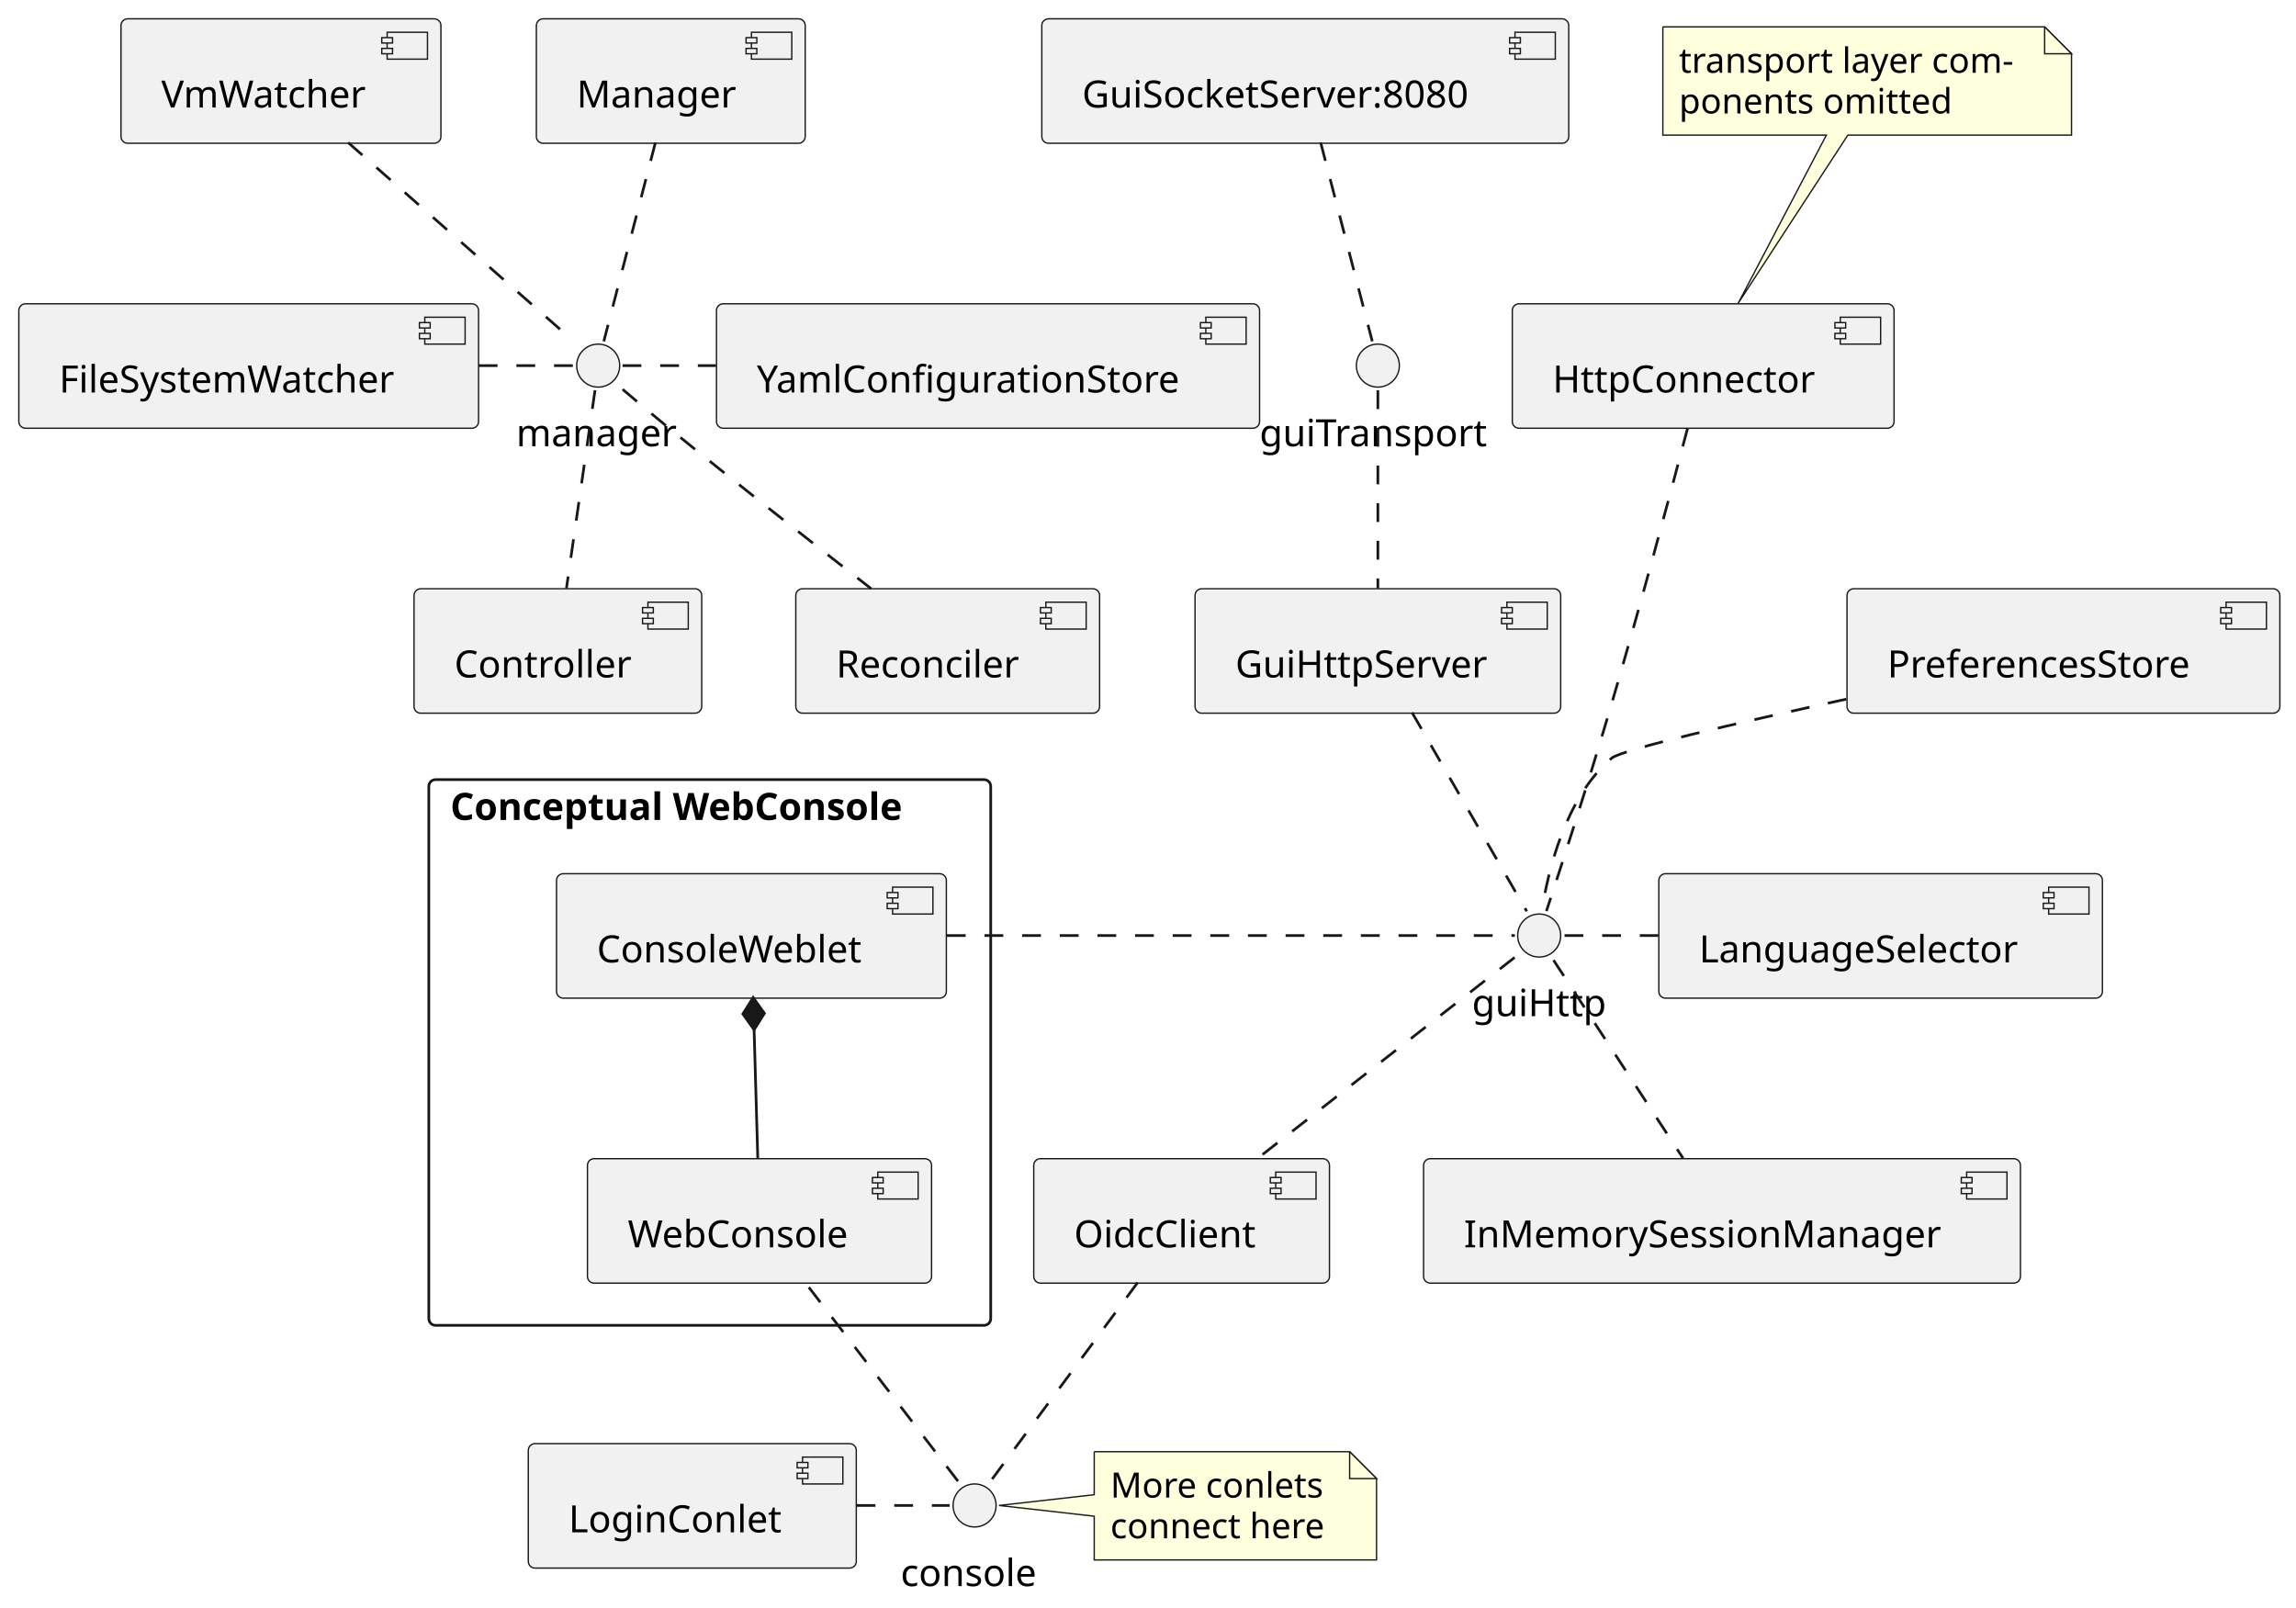
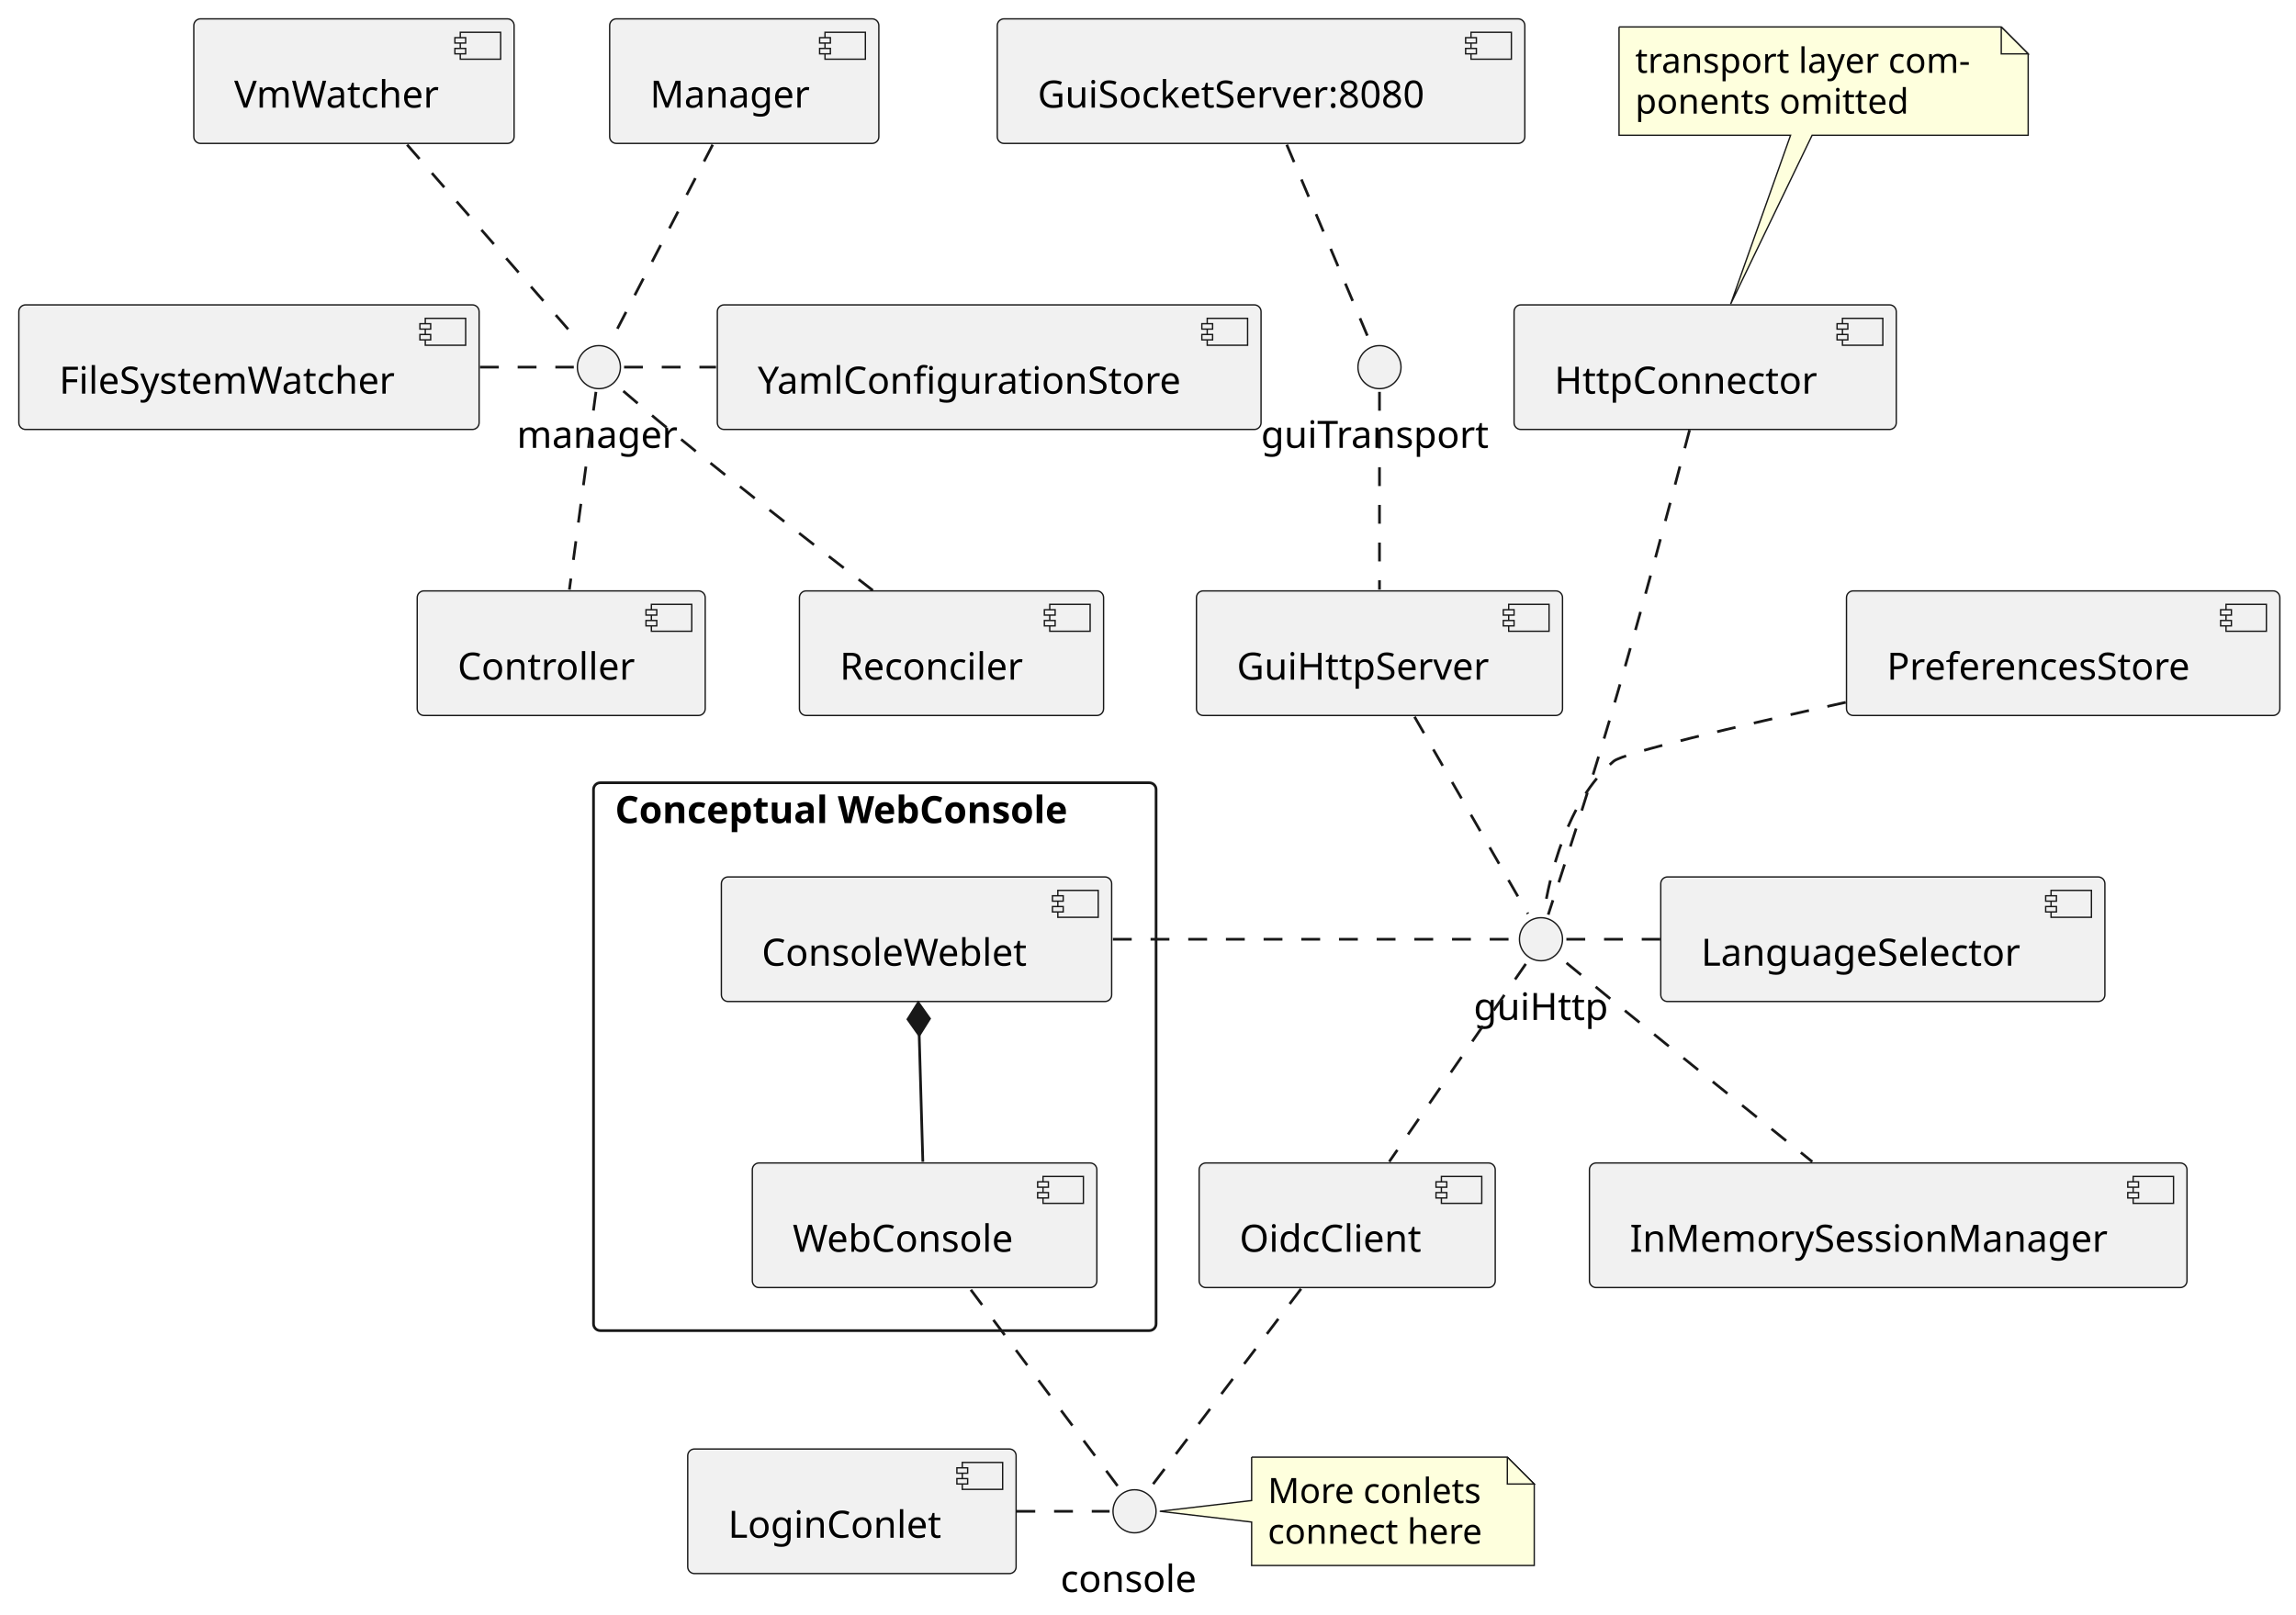
- <svg xmlns="http://www.w3.org/2000/svg" contentStyleType="text/css" height="598px" preserveAspectRatio="none" style="width:854px;height:598px;background:#FFFFFF;" version="1.1" viewBox="0 0 854 598" width="854px" zoomAndPan="magnify">
+ <svg xmlns="http://www.w3.org/2000/svg" contentStyleType="text/css" height="600px" preserveAspectRatio="none" style="width:853px;height:600px;background:#FFFFFF;" version="1.1" viewBox="0 0 853 600" width="853px" zoomAndPan="magnify">
  <defs />
  <g>
    <g id="cluster_Conceptual WebConsole">
-       <rect fill="none" height="203" rx="2.5" ry="2.5" style="stroke:#181818;stroke-width:1.0;" width="209" x="159.5" y="290" />
-       <text fill="#000000" font-family="sans-serif" font-size="14" font-weight="bold" lengthAdjust="spacing" textLength="193" x="167.5" y="304.995">Conceptual WebConsole</text>
+       <rect fill="none" height="203.59" rx="2.5" ry="2.5" style="stroke:#181818;stroke-width:1.0;" width="209" x="220.5" y="290.89" />
+       <text fill="#000000" font-family="sans-serif" font-size="14" font-weight="bold" lengthAdjust="spacing" textLength="193" x="228.5" y="305.885">Conceptual WebConsole</text>
    </g>
    <g id="elem_ConsoleWeblet">
-       <rect fill="#F1F1F1" height="46.297" rx="2.5" ry="2.5" style="stroke:#181818;stroke-width:0.5;" width="145" x="207" y="325" />
-       <rect fill="#F1F1F1" height="10" style="stroke:#181818;stroke-width:0.5;" width="15" x="332" y="330" />
-       <rect fill="#F1F1F1" height="2" style="stroke:#181818;stroke-width:0.5;" width="4" x="330" y="332" />
-       <rect fill="#F1F1F1" height="2" style="stroke:#181818;stroke-width:0.5;" width="4" x="330" y="336" />
-       <text fill="#000000" font-family="sans-serif" font-size="14" lengthAdjust="spacing" textLength="105" x="222" y="357.995">ConsoleWeblet</text>
+       <rect fill="#F1F1F1" height="46.297" rx="2.5" ry="2.5" style="stroke:#181818;stroke-width:0.5;" width="145" x="268" y="325.89" />
+       <rect fill="#F1F1F1" height="10" style="stroke:#181818;stroke-width:0.5;" width="15" x="393" y="330.89" />
+       <rect fill="#F1F1F1" height="2" style="stroke:#181818;stroke-width:0.5;" width="4" x="391" y="332.89" />
+       <rect fill="#F1F1F1" height="2" style="stroke:#181818;stroke-width:0.5;" width="4" x="391" y="336.89" />
+       <text fill="#000000" font-family="sans-serif" font-size="14" lengthAdjust="spacing" textLength="105" x="283" y="358.885">ConsoleWeblet</text>
    </g>
    <g id="elem_WebConsole">
-       <rect fill="#F1F1F1" height="46.297" rx="2.5" ry="2.5" style="stroke:#181818;stroke-width:0.5;" width="128" x="218.5" y="431" />
-       <rect fill="#F1F1F1" height="10" style="stroke:#181818;stroke-width:0.5;" width="15" x="326.5" y="436" />
-       <rect fill="#F1F1F1" height="2" style="stroke:#181818;stroke-width:0.5;" width="4" x="324.5" y="438" />
-       <rect fill="#F1F1F1" height="2" style="stroke:#181818;stroke-width:0.5;" width="4" x="324.5" y="442" />
-       <text fill="#000000" font-family="sans-serif" font-size="14" lengthAdjust="spacing" textLength="88" x="233.5" y="463.995">WebConsole</text>
+       <rect fill="#F1F1F1" height="46.297" rx="2.5" ry="2.5" style="stroke:#181818;stroke-width:0.5;" width="128" x="279.5" y="432.19" />
+       <rect fill="#F1F1F1" height="10" style="stroke:#181818;stroke-width:0.5;" width="15" x="387.5" y="437.19" />
+       <rect fill="#F1F1F1" height="2" style="stroke:#181818;stroke-width:0.5;" width="4" x="385.5" y="439.19" />
+       <rect fill="#F1F1F1" height="2" style="stroke:#181818;stroke-width:0.5;" width="4" x="385.5" y="443.19" />
+       <text fill="#000000" font-family="sans-serif" font-size="14" lengthAdjust="spacing" textLength="88" x="294.5" y="465.185">WebConsole</text>
    </g>
    <g id="elem_mgr">
-       <ellipse cx="222.5" cy="136" fill="#F1F1F1" rx="8" ry="8" style="stroke:#181818;stroke-width:0.5;" />
-       <text fill="#000000" font-family="sans-serif" font-size="14" lengthAdjust="spacing" textLength="61" x="192" y="165.995">manager</text>
+       <ellipse cx="222.5" cy="136.44" fill="#F1F1F1" rx="8" ry="8" style="stroke:#181818;stroke-width:0.5;" />
+       <text fill="#000000" font-family="sans-serif" font-size="14" lengthAdjust="spacing" textLength="61" x="192" y="166.435">manager</text>
    </g>
    <g id="elem_FileSystemWatcher">
-       <rect fill="#F1F1F1" height="46.297" rx="2.5" ry="2.5" style="stroke:#181818;stroke-width:0.5;" width="171" x="7" y="113" />
-       <rect fill="#F1F1F1" height="10" style="stroke:#181818;stroke-width:0.5;" width="15" x="158" y="118" />
-       <rect fill="#F1F1F1" height="2" style="stroke:#181818;stroke-width:0.5;" width="4" x="156" y="120" />
-       <rect fill="#F1F1F1" height="2" style="stroke:#181818;stroke-width:0.5;" width="4" x="156" y="124" />
-       <text fill="#000000" font-family="sans-serif" font-size="14" lengthAdjust="spacing" textLength="131" x="22" y="145.995">FileSystemWatcher</text>
+       <rect fill="#F1F1F1" height="46.297" rx="2.5" ry="2.5" style="stroke:#181818;stroke-width:0.5;" width="171" x="7" y="113.3" />
+       <rect fill="#F1F1F1" height="10" style="stroke:#181818;stroke-width:0.5;" width="15" x="158" y="118.3" />
+       <rect fill="#F1F1F1" height="2" style="stroke:#181818;stroke-width:0.5;" width="4" x="156" y="120.3" />
+       <rect fill="#F1F1F1" height="2" style="stroke:#181818;stroke-width:0.5;" width="4" x="156" y="124.3" />
+       <text fill="#000000" font-family="sans-serif" font-size="14" lengthAdjust="spacing" textLength="131" x="22" y="146.295">FileSystemWatcher</text>
    </g>
    <g id="elem_YamlConfigurationStore">
-       <rect fill="#F1F1F1" height="46.297" rx="2.5" ry="2.5" style="stroke:#181818;stroke-width:0.5;" width="202" x="266.5" y="113" />
-       <rect fill="#F1F1F1" height="10" style="stroke:#181818;stroke-width:0.5;" width="15" x="448.5" y="118" />
-       <rect fill="#F1F1F1" height="2" style="stroke:#181818;stroke-width:0.5;" width="4" x="446.5" y="120" />
-       <rect fill="#F1F1F1" height="2" style="stroke:#181818;stroke-width:0.5;" width="4" x="446.5" y="124" />
-       <text fill="#000000" font-family="sans-serif" font-size="14" lengthAdjust="spacing" textLength="162" x="281.5" y="145.995">YamlConfigurationStore</text>
+       <rect fill="#F1F1F1" height="46.297" rx="2.5" ry="2.5" style="stroke:#181818;stroke-width:0.5;" width="202" x="266.5" y="113.3" />
+       <rect fill="#F1F1F1" height="10" style="stroke:#181818;stroke-width:0.5;" width="15" x="448.5" y="118.3" />
+       <rect fill="#F1F1F1" height="2" style="stroke:#181818;stroke-width:0.5;" width="4" x="446.5" y="120.3" />
+       <rect fill="#F1F1F1" height="2" style="stroke:#181818;stroke-width:0.5;" width="4" x="446.5" y="124.3" />
+       <text fill="#000000" font-family="sans-serif" font-size="14" lengthAdjust="spacing" textLength="162" x="281.5" y="146.295">YamlConfigurationStore</text>
    </g>
    <g id="elem_Controller">
-       <rect fill="#F1F1F1" height="46.297" rx="2.5" ry="2.5" style="stroke:#181818;stroke-width:0.5;" width="107" x="154" y="219" />
-       <rect fill="#F1F1F1" height="10" style="stroke:#181818;stroke-width:0.5;" width="15" x="241" y="224" />
-       <rect fill="#F1F1F1" height="2" style="stroke:#181818;stroke-width:0.5;" width="4" x="239" y="226" />
-       <rect fill="#F1F1F1" height="2" style="stroke:#181818;stroke-width:0.5;" width="4" x="239" y="230" />
-       <text fill="#000000" font-family="sans-serif" font-size="14" lengthAdjust="spacing" textLength="67" x="169" y="251.995">Controller</text>
+       <rect fill="#F1F1F1" height="46.297" rx="2.5" ry="2.5" style="stroke:#181818;stroke-width:0.5;" width="107" x="155" y="219.59" />
+       <rect fill="#F1F1F1" height="10" style="stroke:#181818;stroke-width:0.5;" width="15" x="242" y="224.59" />
+       <rect fill="#F1F1F1" height="2" style="stroke:#181818;stroke-width:0.5;" width="4" x="240" y="226.59" />
+       <rect fill="#F1F1F1" height="2" style="stroke:#181818;stroke-width:0.5;" width="4" x="240" y="230.59" />
+       <text fill="#000000" font-family="sans-serif" font-size="14" lengthAdjust="spacing" textLength="67" x="170" y="252.585">Controller</text>
    </g>
    <g id="elem_Manager">
-       <rect fill="#F1F1F1" height="46.297" rx="2.5" ry="2.5" style="stroke:#181818;stroke-width:0.5;" width="100" x="199.5" y="7" />
-       <rect fill="#F1F1F1" height="10" style="stroke:#181818;stroke-width:0.5;" width="15" x="279.5" y="12" />
-       <rect fill="#F1F1F1" height="2" style="stroke:#181818;stroke-width:0.5;" width="4" x="277.5" y="14" />
-       <rect fill="#F1F1F1" height="2" style="stroke:#181818;stroke-width:0.5;" width="4" x="277.5" y="18" />
-       <text fill="#000000" font-family="sans-serif" font-size="14" lengthAdjust="spacing" textLength="60" x="214.5" y="39.995">Manager</text>
+       <rect fill="#F1F1F1" height="46.297" rx="2.5" ry="2.5" style="stroke:#181818;stroke-width:0.5;" width="100" x="226.5" y="7" />
+       <rect fill="#F1F1F1" height="10" style="stroke:#181818;stroke-width:0.5;" width="15" x="306.5" y="12" />
+       <rect fill="#F1F1F1" height="2" style="stroke:#181818;stroke-width:0.5;" width="4" x="304.5" y="14" />
+       <rect fill="#F1F1F1" height="2" style="stroke:#181818;stroke-width:0.5;" width="4" x="304.5" y="18" />
+       <text fill="#000000" font-family="sans-serif" font-size="14" lengthAdjust="spacing" textLength="60" x="241.5" y="39.995">Manager</text>
    </g>
    <g id="elem_VmWatcher">
-       <rect fill="#F1F1F1" height="46.297" rx="2.5" ry="2.5" style="stroke:#181818;stroke-width:0.5;" width="119" x="45" y="7" />
-       <rect fill="#F1F1F1" height="10" style="stroke:#181818;stroke-width:0.5;" width="15" x="144" y="12" />
-       <rect fill="#F1F1F1" height="2" style="stroke:#181818;stroke-width:0.5;" width="4" x="142" y="14" />
-       <rect fill="#F1F1F1" height="2" style="stroke:#181818;stroke-width:0.5;" width="4" x="142" y="18" />
-       <text fill="#000000" font-family="sans-serif" font-size="14" lengthAdjust="spacing" textLength="79" x="60" y="39.995">VmWatcher</text>
+       <rect fill="#F1F1F1" height="46.297" rx="2.5" ry="2.5" style="stroke:#181818;stroke-width:0.5;" width="119" x="72" y="7" />
+       <rect fill="#F1F1F1" height="10" style="stroke:#181818;stroke-width:0.5;" width="15" x="171" y="12" />
+       <rect fill="#F1F1F1" height="2" style="stroke:#181818;stroke-width:0.5;" width="4" x="169" y="14" />
+       <rect fill="#F1F1F1" height="2" style="stroke:#181818;stroke-width:0.5;" width="4" x="169" y="18" />
+       <text fill="#000000" font-family="sans-serif" font-size="14" lengthAdjust="spacing" textLength="79" x="87" y="39.995">VmWatcher</text>
    </g>
    <g id="elem_Reconciler">
-       <rect fill="#F1F1F1" height="46.297" rx="2.5" ry="2.5" style="stroke:#181818;stroke-width:0.5;" width="113" x="296" y="219" />
-       <rect fill="#F1F1F1" height="10" style="stroke:#181818;stroke-width:0.5;" width="15" x="389" y="224" />
-       <rect fill="#F1F1F1" height="2" style="stroke:#181818;stroke-width:0.5;" width="4" x="387" y="226" />
-       <rect fill="#F1F1F1" height="2" style="stroke:#181818;stroke-width:0.5;" width="4" x="387" y="230" />
-       <text fill="#000000" font-family="sans-serif" font-size="14" lengthAdjust="spacing" textLength="73" x="311" y="251.995">Reconciler</text>
+       <rect fill="#F1F1F1" height="46.297" rx="2.5" ry="2.5" style="stroke:#181818;stroke-width:0.5;" width="113" x="297" y="219.59" />
+       <rect fill="#F1F1F1" height="10" style="stroke:#181818;stroke-width:0.5;" width="15" x="390" y="224.59" />
+       <rect fill="#F1F1F1" height="2" style="stroke:#181818;stroke-width:0.5;" width="4" x="388" y="226.59" />
+       <rect fill="#F1F1F1" height="2" style="stroke:#181818;stroke-width:0.5;" width="4" x="388" y="230.59" />
+       <text fill="#000000" font-family="sans-serif" font-size="14" lengthAdjust="spacing" textLength="73" x="312" y="252.585">Reconciler</text>
    </g>
    <g id="elem_hT">
-       <ellipse cx="512.5" cy="136" fill="#F1F1F1" rx="8" ry="8" style="stroke:#181818;stroke-width:0.5;" />
-       <text fill="#000000" font-family="sans-serif" font-size="14" lengthAdjust="spacing" textLength="88" x="468.5" y="165.995">guiTransport</text>
+       <ellipse cx="512.5" cy="136.44" fill="#F1F1F1" rx="8" ry="8" style="stroke:#181818;stroke-width:0.5;" />
+       <text fill="#000000" font-family="sans-serif" font-size="14" lengthAdjust="spacing" textLength="88" x="468.5" y="166.435">guiTransport</text>
    </g>
    <g id="elem_GuiSocketServer:8080">
-       <rect fill="#F1F1F1" height="46.297" rx="2.5" ry="2.5" style="stroke:#181818;stroke-width:0.5;" width="196" x="387.5" y="7" />
-       <rect fill="#F1F1F1" height="10" style="stroke:#181818;stroke-width:0.5;" width="15" x="563.5" y="12" />
-       <rect fill="#F1F1F1" height="2" style="stroke:#181818;stroke-width:0.5;" width="4" x="561.5" y="14" />
-       <rect fill="#F1F1F1" height="2" style="stroke:#181818;stroke-width:0.5;" width="4" x="561.5" y="18" />
-       <text fill="#000000" font-family="sans-serif" font-size="14" lengthAdjust="spacing" textLength="156" x="402.5" y="39.995">GuiSocketServer:8080</text>
+       <rect fill="#F1F1F1" height="46.297" rx="2.5" ry="2.5" style="stroke:#181818;stroke-width:0.5;" width="196" x="370.5" y="7" />
+       <rect fill="#F1F1F1" height="10" style="stroke:#181818;stroke-width:0.5;" width="15" x="546.5" y="12" />
+       <rect fill="#F1F1F1" height="2" style="stroke:#181818;stroke-width:0.5;" width="4" x="544.5" y="14" />
+       <rect fill="#F1F1F1" height="2" style="stroke:#181818;stroke-width:0.5;" width="4" x="544.5" y="18" />
+       <text fill="#000000" font-family="sans-serif" font-size="14" lengthAdjust="spacing" textLength="156" x="385.5" y="39.995">GuiSocketServer:8080</text>
    </g>
    <g id="elem_GuiHttpServer">
-       <rect fill="#F1F1F1" height="46.297" rx="2.5" ry="2.5" style="stroke:#181818;stroke-width:0.5;" width="136" x="444.5" y="219" />
-       <rect fill="#F1F1F1" height="10" style="stroke:#181818;stroke-width:0.5;" width="15" x="560.5" y="224" />
-       <rect fill="#F1F1F1" height="2" style="stroke:#181818;stroke-width:0.5;" width="4" x="558.5" y="226" />
-       <rect fill="#F1F1F1" height="2" style="stroke:#181818;stroke-width:0.5;" width="4" x="558.5" y="230" />
-       <text fill="#000000" font-family="sans-serif" font-size="14" lengthAdjust="spacing" textLength="96" x="459.5" y="251.995">GuiHttpServer</text>
+       <rect fill="#F1F1F1" height="46.297" rx="2.5" ry="2.5" style="stroke:#181818;stroke-width:0.5;" width="136" x="444.5" y="219.59" />
+       <rect fill="#F1F1F1" height="10" style="stroke:#181818;stroke-width:0.5;" width="15" x="560.5" y="224.59" />
+       <rect fill="#F1F1F1" height="2" style="stroke:#181818;stroke-width:0.5;" width="4" x="558.5" y="226.59" />
+       <rect fill="#F1F1F1" height="2" style="stroke:#181818;stroke-width:0.5;" width="4" x="558.5" y="230.59" />
+       <text fill="#000000" font-family="sans-serif" font-size="14" lengthAdjust="spacing" textLength="96" x="459.5" y="252.585">GuiHttpServer</text>
    </g>
    <g id="elem_HttpConnector">
-       <rect fill="#F1F1F1" height="46.297" rx="2.5" ry="2.5" style="stroke:#181818;stroke-width:0.5;" width="142" x="562.5" y="113" />
-       <rect fill="#F1F1F1" height="10" style="stroke:#181818;stroke-width:0.5;" width="15" x="684.5" y="118" />
-       <rect fill="#F1F1F1" height="2" style="stroke:#181818;stroke-width:0.5;" width="4" x="682.5" y="120" />
-       <rect fill="#F1F1F1" height="2" style="stroke:#181818;stroke-width:0.5;" width="4" x="682.5" y="124" />
-       <text fill="#000000" font-family="sans-serif" font-size="14" lengthAdjust="spacing" textLength="102" x="577.5" y="145.995">HttpConnector</text>
+       <rect fill="#F1F1F1" height="46.297" rx="2.5" ry="2.5" style="stroke:#181818;stroke-width:0.5;" width="142" x="562.5" y="113.3" />
+       <rect fill="#F1F1F1" height="10" style="stroke:#181818;stroke-width:0.5;" width="15" x="684.5" y="118.3" />
+       <rect fill="#F1F1F1" height="2" style="stroke:#181818;stroke-width:0.5;" width="4" x="682.5" y="120.3" />
+       <rect fill="#F1F1F1" height="2" style="stroke:#181818;stroke-width:0.5;" width="4" x="682.5" y="124.3" />
+       <text fill="#000000" font-family="sans-serif" font-size="14" lengthAdjust="spacing" textLength="102" x="577.5" y="146.295">HttpConnector</text>
    </g>
    <g id="elem_http">
-       <ellipse cx="572.5" cy="348" fill="#F1F1F1" rx="8" ry="8" style="stroke:#181818;stroke-width:0.5;" />
-       <text fill="#000000" font-family="sans-serif" font-size="14" lengthAdjust="spacing" textLength="50" x="547.5" y="377.995">guiHttp</text>
+       <ellipse cx="572.5" cy="349.04" fill="#F1F1F1" rx="8" ry="8" style="stroke:#181818;stroke-width:0.5;" />
+       <text fill="#000000" font-family="sans-serif" font-size="14" lengthAdjust="spacing" textLength="50" x="547.5" y="379.035">guiHttp</text>
    </g>
    <g id="elem_GMN32">
-       <path d="M618.5,10 L618.5,50.266 A0,0 0 0 0 618.5,50.266 L679.31,50.266 L646.52,112.8 L687.31,50.266 L770.5,50.266 A0,0 0 0 0 770.5,50.266 L770.5,20 L760.5,10 L618.5,10 A0,0 0 0 0 618.5,10 " fill="#FEFFDD" style="stroke:#181818;stroke-width:0.5;" />
-       <path d="M760.5,10 L760.5,20 L770.5,20 L760.5,10 " fill="#FEFFDD" style="stroke:#181818;stroke-width:0.5;" />
-       <text fill="#000000" font-family="sans-serif" font-size="13" lengthAdjust="spacing" textLength="131" x="624.5" y="27.067">transport layer com-</text>
-       <text fill="#000000" font-family="sans-serif" font-size="13" lengthAdjust="spacing" textLength="106" x="624.5" y="42.2">ponents omitted</text>
+       <path d="M601.5,10.01 L601.5,50.276 A0,0 0 0 0 601.5,50.276 L665.22,50.276 L642.96,113.02 L673.22,50.276 L753.5,50.276 A0,0 0 0 0 753.5,50.276 L753.5,20.01 L743.5,10.01 L601.5,10.01 A0,0 0 0 0 601.5,10.01 " fill="#FEFFDD" style="stroke:#181818;stroke-width:0.5;" />
+       <path d="M743.5,10.01 L743.5,20.01 L753.5,20.01 L743.5,10.01 " fill="#FEFFDD" style="stroke:#181818;stroke-width:0.5;" />
+       <text fill="#000000" font-family="sans-serif" font-size="13" lengthAdjust="spacing" textLength="131" x="607.5" y="27.077">transport layer com-</text>
+       <text fill="#000000" font-family="sans-serif" font-size="13" lengthAdjust="spacing" textLength="106" x="607.5" y="42.21">ponents omitted</text>
    </g>
    <g id="elem_PreferencesStore">
-       <rect fill="#F1F1F1" height="46.297" rx="2.5" ry="2.5" style="stroke:#181818;stroke-width:0.5;" width="161" x="687" y="219" />
-       <rect fill="#F1F1F1" height="10" style="stroke:#181818;stroke-width:0.5;" width="15" x="828" y="224" />
-       <rect fill="#F1F1F1" height="2" style="stroke:#181818;stroke-width:0.5;" width="4" x="826" y="226" />
-       <rect fill="#F1F1F1" height="2" style="stroke:#181818;stroke-width:0.5;" width="4" x="826" y="230" />
-       <text fill="#000000" font-family="sans-serif" font-size="14" lengthAdjust="spacing" textLength="121" x="702" y="251.995">PreferencesStore</text>
+       <rect fill="#F1F1F1" height="46.297" rx="2.5" ry="2.5" style="stroke:#181818;stroke-width:0.5;" width="161" x="686" y="219.59" />
+       <rect fill="#F1F1F1" height="10" style="stroke:#181818;stroke-width:0.5;" width="15" x="827" y="224.59" />
+       <rect fill="#F1F1F1" height="2" style="stroke:#181818;stroke-width:0.5;" width="4" x="825" y="226.59" />
+       <rect fill="#F1F1F1" height="2" style="stroke:#181818;stroke-width:0.5;" width="4" x="825" y="230.59" />
+       <text fill="#000000" font-family="sans-serif" font-size="14" lengthAdjust="spacing" textLength="121" x="701" y="252.585">PreferencesStore</text>
    </g>
    <g id="elem_OidcClient">
-       <rect fill="#F1F1F1" height="46.297" rx="2.5" ry="2.5" style="stroke:#181818;stroke-width:0.5;" width="110" x="384.5" y="431" />
-       <rect fill="#F1F1F1" height="10" style="stroke:#181818;stroke-width:0.5;" width="15" x="474.5" y="436" />
-       <rect fill="#F1F1F1" height="2" style="stroke:#181818;stroke-width:0.5;" width="4" x="472.5" y="438" />
-       <rect fill="#F1F1F1" height="2" style="stroke:#181818;stroke-width:0.5;" width="4" x="472.5" y="442" />
-       <text fill="#000000" font-family="sans-serif" font-size="14" lengthAdjust="spacing" textLength="70" x="399.5" y="463.995">OidcClient</text>
+       <rect fill="#F1F1F1" height="46.297" rx="2.5" ry="2.5" style="stroke:#181818;stroke-width:0.5;" width="110" x="445.5" y="432.19" />
+       <rect fill="#F1F1F1" height="10" style="stroke:#181818;stroke-width:0.5;" width="15" x="535.5" y="437.19" />
+       <rect fill="#F1F1F1" height="2" style="stroke:#181818;stroke-width:0.5;" width="4" x="533.5" y="439.19" />
+       <rect fill="#F1F1F1" height="2" style="stroke:#181818;stroke-width:0.5;" width="4" x="533.5" y="443.19" />
+       <text fill="#000000" font-family="sans-serif" font-size="14" lengthAdjust="spacing" textLength="70" x="460.5" y="465.185">OidcClient</text>
    </g>
    <g id="elem_LanguageSelector">
-       <rect fill="#F1F1F1" height="46.297" rx="2.5" ry="2.5" style="stroke:#181818;stroke-width:0.5;" width="165" x="617" y="325" />
-       <rect fill="#F1F1F1" height="10" style="stroke:#181818;stroke-width:0.5;" width="15" x="762" y="330" />
-       <rect fill="#F1F1F1" height="2" style="stroke:#181818;stroke-width:0.5;" width="4" x="760" y="332" />
-       <rect fill="#F1F1F1" height="2" style="stroke:#181818;stroke-width:0.5;" width="4" x="760" y="336" />
-       <text fill="#000000" font-family="sans-serif" font-size="14" lengthAdjust="spacing" textLength="125" x="632" y="357.995">LanguageSelector</text>
+       <rect fill="#F1F1F1" height="46.297" rx="2.5" ry="2.5" style="stroke:#181818;stroke-width:0.5;" width="165" x="617" y="325.89" />
+       <rect fill="#F1F1F1" height="10" style="stroke:#181818;stroke-width:0.5;" width="15" x="762" y="330.89" />
+       <rect fill="#F1F1F1" height="2" style="stroke:#181818;stroke-width:0.5;" width="4" x="760" y="332.89" />
+       <rect fill="#F1F1F1" height="2" style="stroke:#181818;stroke-width:0.5;" width="4" x="760" y="336.89" />
+       <text fill="#000000" font-family="sans-serif" font-size="14" lengthAdjust="spacing" textLength="125" x="632" y="358.885">LanguageSelector</text>
    </g>
    <g id="elem_InMemorySessionManager">
-       <rect fill="#F1F1F1" height="46.297" rx="2.5" ry="2.5" style="stroke:#181818;stroke-width:0.5;" width="222" x="529.5" y="431" />
-       <rect fill="#F1F1F1" height="10" style="stroke:#181818;stroke-width:0.5;" width="15" x="731.5" y="436" />
-       <rect fill="#F1F1F1" height="2" style="stroke:#181818;stroke-width:0.5;" width="4" x="729.5" y="438" />
-       <rect fill="#F1F1F1" height="2" style="stroke:#181818;stroke-width:0.5;" width="4" x="729.5" y="442" />
-       <text fill="#000000" font-family="sans-serif" font-size="14" lengthAdjust="spacing" textLength="182" x="544.5" y="463.995">InMemorySessionManager</text>
+       <rect fill="#F1F1F1" height="46.297" rx="2.5" ry="2.5" style="stroke:#181818;stroke-width:0.5;" width="222" x="590.5" y="432.19" />
+       <rect fill="#F1F1F1" height="10" style="stroke:#181818;stroke-width:0.5;" width="15" x="792.5" y="437.19" />
+       <rect fill="#F1F1F1" height="2" style="stroke:#181818;stroke-width:0.5;" width="4" x="790.5" y="439.19" />
+       <rect fill="#F1F1F1" height="2" style="stroke:#181818;stroke-width:0.5;" width="4" x="790.5" y="443.19" />
+       <text fill="#000000" font-family="sans-serif" font-size="14" lengthAdjust="spacing" textLength="182" x="605.5" y="465.185">InMemorySessionManager</text>
    </g>
    <g id="elem_console">
-       <ellipse cx="362.5" cy="560" fill="#F1F1F1" rx="8" ry="8" style="stroke:#181818;stroke-width:0.5;" />
-       <text fill="#000000" font-family="sans-serif" font-size="14" lengthAdjust="spacing" textLength="55" x="335" y="589.995">console</text>
+       <ellipse cx="421.5" cy="561.63" fill="#F1F1F1" rx="8" ry="8" style="stroke:#181818;stroke-width:0.5;" />
+       <text fill="#000000" font-family="sans-serif" font-size="14" lengthAdjust="spacing" textLength="55" x="394" y="591.625">console</text>
    </g>
    <g id="elem_LoginConlet">
-       <rect fill="#F1F1F1" height="46.297" rx="2.5" ry="2.5" style="stroke:#181818;stroke-width:0.5;" width="122" x="196.5" y="537" />
-       <rect fill="#F1F1F1" height="10" style="stroke:#181818;stroke-width:0.5;" width="15" x="298.5" y="542" />
-       <rect fill="#F1F1F1" height="2" style="stroke:#181818;stroke-width:0.5;" width="4" x="296.5" y="544" />
-       <rect fill="#F1F1F1" height="2" style="stroke:#181818;stroke-width:0.5;" width="4" x="296.5" y="548" />
-       <text fill="#000000" font-family="sans-serif" font-size="14" lengthAdjust="spacing" textLength="82" x="211.5" y="569.995">LoginConlet</text>
+       <rect fill="#F1F1F1" height="46.297" rx="2.5" ry="2.5" style="stroke:#181818;stroke-width:0.5;" width="122" x="255.5" y="538.48" />
+       <rect fill="#F1F1F1" height="10" style="stroke:#181818;stroke-width:0.5;" width="15" x="357.5" y="543.48" />
+       <rect fill="#F1F1F1" height="2" style="stroke:#181818;stroke-width:0.5;" width="4" x="355.5" y="545.48" />
+       <rect fill="#F1F1F1" height="2" style="stroke:#181818;stroke-width:0.5;" width="4" x="355.5" y="549.48" />
+       <text fill="#000000" font-family="sans-serif" font-size="14" lengthAdjust="spacing" textLength="82" x="270.5" y="571.475">LoginConlet</text>
    </g>
    <g id="elem_GMN57">
-       <path d="M407,540 L407,556 L371.59,560 L407,564 L407,580.266 A0,0 0 0 0 407,580.266 L512,580.266 A0,0 0 0 0 512,580.266 L512,550 L502,540 L407,540 A0,0 0 0 0 407,540 " fill="#FEFFDD" style="stroke:#181818;stroke-width:0.5;" />
-       <path d="M502,540 L502,550 L512,550 L502,540 " fill="#FEFFDD" style="stroke:#181818;stroke-width:0.5;" />
-       <text fill="#000000" font-family="sans-serif" font-size="13" lengthAdjust="spacing" textLength="82" x="413" y="557.067">More conlets</text>
-       <text fill="#000000" font-family="sans-serif" font-size="13" lengthAdjust="spacing" textLength="84" x="413" y="572.2">connect here</text>
+       <path d="M465,541.5 L465,557.63 L430.88,561.63 L465,565.63 L465,581.766 A0,0 0 0 0 465,581.766 L570,581.766 A0,0 0 0 0 570,581.766 L570,551.5 L560,541.5 L465,541.5 A0,0 0 0 0 465,541.5 " fill="#FEFFDD" style="stroke:#181818;stroke-width:0.5;" />
+       <path d="M560,541.5 L560,551.5 L570,551.5 L560,541.5 " fill="#FEFFDD" style="stroke:#181818;stroke-width:0.5;" />
+       <text fill="#000000" font-family="sans-serif" font-size="13" lengthAdjust="spacing" textLength="82" x="471" y="558.567">More conlets</text>
+       <text fill="#000000" font-family="sans-serif" font-size="13" lengthAdjust="spacing" textLength="84" x="471" y="573.7">connect here</text>
    </g>
    <g id="link_FileSystemWatcher_mgr">
-       <path d="M178.07,136 C189.87,136 201.67,136 213.47,136 " fill="none" id="FileSystemWatcher-mgr" style="stroke:#181818;stroke-width:1.0;stroke-dasharray:7.0,7.0;" />
+       <path d="M178.32,136.44 C189.94,136.44 201.56,136.44 213.18,136.44 " fill="none" id="FileSystemWatcher-mgr" style="stroke:#181818;stroke-width:1.0;stroke-dasharray:7.0,7.0;" />
    </g>
    <g id="link_mgr_YamlConfigurationStore">
-       <path d="M231.56,136 C243.16,136 254.75,136 266.34,136 " fill="none" id="mgr-YamlConfigurationStore" style="stroke:#181818;stroke-width:1.0;stroke-dasharray:7.0,7.0;" />
+       <path d="M231.85,136.44 C243.24,136.44 254.63,136.44 266.02,136.44 " fill="none" id="mgr-YamlConfigurationStore" style="stroke:#181818;stroke-width:1.0;stroke-dasharray:7.0,7.0;" />
    </g>
    <g id="link_mgr_Controller">
-       <path d="M221.32,145.16 C219.06,160.87 214.02,195.78 210.69,218.85 " fill="none" id="mgr-Controller" style="stroke:#181818;stroke-width:1.0;stroke-dasharray:7.0,7.0;" />
+       <path d="M221.4,145.63 C219.3,161.28 214.64,195.97 211.54,219.1 " fill="none" id="mgr-Controller" style="stroke:#181818;stroke-width:1.0;stroke-dasharray:7.0,7.0;" />
    </g>
    <g id="link_Manager_mgr">
-       <path d="M243.77,53.06 C237.77,76.19 228.65,111.32 224.58,126.98 " fill="none" id="Manager-mgr" style="stroke:#181818;stroke-width:1.0;stroke-dasharray:7.0,7.0;" />
+       <path d="M264.78,53.78 C252.87,76.78 235.04,111.22 226.87,127 " fill="none" id="Manager-mgr" style="stroke:#181818;stroke-width:1.0;stroke-dasharray:7.0,7.0;" />
    </g>
    <g id="link_VmWatcher_mgr">
-       <path d="M129.52,53.06 C155.77,76.19 195.63,111.32 213.4,126.98 " fill="none" id="VmWatcher-mgr" style="stroke:#181818;stroke-width:1.0;stroke-dasharray:7.0,7.0;" />
+       <path d="M151.25,53.78 C171.32,76.78 201.36,111.22 215.13,127 " fill="none" id="VmWatcher-mgr" style="stroke:#181818;stroke-width:1.0;stroke-dasharray:7.0,7.0;" />
    </g>
    <g id="link_mgr_Reconciler">
-       <path d="M231.58,144.82 C236.54,149.05 242.82,154.36 248.5,159 C273.79,179.66 303.02,202.63 324.04,218.99 " fill="none" id="mgr-Reconciler" style="stroke:#181818;stroke-width:1.0;stroke-dasharray:7.0,7.0;" />
+       <path d="M231.57,145.33 C236.53,149.6 242.8,154.94 248.5,159.59 C273.78,180.23 303.06,203.06 324.27,219.4 " fill="none" id="mgr-Reconciler" style="stroke:#181818;stroke-width:1.0;stroke-dasharray:7.0,7.0;" />
    </g>
    <g id="link_GuiSocketServer:8080_hT">
-       <path d="M491.23,53.06 C497.23,76.19 506.35,111.32 510.42,126.98 " fill="none" id="GuiSocketServer:8080-hT" style="stroke:#181818;stroke-width:1.0;stroke-dasharray:7.0,7.0;" />
+       <path d="M478.05,53.78 C487.75,76.78 502.28,111.22 508.94,127 " fill="none" id="GuiSocketServer:8080-hT" style="stroke:#181818;stroke-width:1.0;stroke-dasharray:7.0,7.0;" />
    </g>
    <g id="link_hT_GuiHttpServer">
-       <path d="M512.5,145.16 C512.5,160.87 512.5,195.78 512.5,218.85 " fill="none" id="hT-GuiHttpServer" style="stroke:#181818;stroke-width:1.0;stroke-dasharray:7.0,7.0;" />
+       <path d="M512.5,145.63 C512.5,161.28 512.5,195.97 512.5,219.1 " fill="none" id="hT-GuiHttpServer" style="stroke:#181818;stroke-width:1.0;stroke-dasharray:7.0,7.0;" />
    </g>
    <g id="link_GuiHttpServer_http">
-       <path d="M525.22,265.06 C538.57,288.19 558.84,323.32 567.87,338.98 " fill="none" id="GuiHttpServer-http" style="stroke:#181818;stroke-width:1.0;stroke-dasharray:7.0,7.0;" />
+       <path d="M525.52,266.37 C538.75,289.38 558.56,323.81 567.64,339.59 " fill="none" id="GuiHttpServer-http" style="stroke:#181818;stroke-width:1.0;stroke-dasharray:7.0,7.0;" />
    </g>
    <g id="link_HttpConnector_http">
-       <path d="M627.7,159.28 C620.97,184.87 609.39,228.1 598.5,265 C590.47,292.22 580.04,324.2 575.19,338.89 " fill="none" id="HttpConnector-http" style="stroke:#181818;stroke-width:1.0;stroke-dasharray:7.0,7.0;" />
+       <path d="M627.7,159.8 C620.97,185.48 609.4,228.86 598.5,265.89 C590.47,293.16 580.04,325.2 575.19,339.91 " fill="none" id="HttpConnector-http" style="stroke:#181818;stroke-width:1.0;stroke-dasharray:7.0,7.0;" />
    </g>
    <g id="link_PreferencesStore_http">
-       <path d="M686.72,260.07 C645.48,269.08 603.17,278.89 599.5,282 C581.97,296.85 575.62,324.94 573.49,338.82 " fill="none" id="PreferencesStore-http" style="stroke:#181818;stroke-width:1.0;stroke-dasharray:7.0,7.0;" />
+       <path d="M685.72,261 C644.88,270.02 603.13,279.81 599.5,282.89 C581.96,297.79 575.62,325.94 573.49,339.84 " fill="none" id="PreferencesStore-http" style="stroke:#181818;stroke-width:1.0;stroke-dasharray:7.0,7.0;" />
    </g>
    <g id="link_http_OidcClient">
-       <path d="M563.36,356.15 C543.93,371.34 497.86,407.37 467.71,430.94 " fill="none" id="http-OidcClient" style="stroke:#181818;stroke-width:1.0;stroke-dasharray:7.0,7.0;" />
+       <path d="M566.85,358.22 C556.04,373.88 532.1,408.56 516.13,431.7 " fill="none" id="http-OidcClient" style="stroke:#181818;stroke-width:1.0;stroke-dasharray:7.0,7.0;" />
    </g>
    <g id="link_http_LanguageSelector">
-       <path d="M581.93,348 C593.56,348 605.2,348 616.83,348 " fill="none" id="http-LanguageSelector" style="stroke:#181818;stroke-width:1.0;stroke-dasharray:7.0,7.0;" />
+       <path d="M581.93,349.04 C593.56,349.04 605.2,349.04 616.83,349.04 " fill="none" id="http-LanguageSelector" style="stroke:#181818;stroke-width:1.0;stroke-dasharray:7.0,7.0;" />
    </g>
    <g id="link_http_InMemorySessionManager">
-       <path d="M577.84,357.16 C588.11,372.87 610.93,407.78 626.02,430.85 " fill="none" id="http-InMemorySessionManager" style="stroke:#181818;stroke-width:1.0;stroke-dasharray:7.0,7.0;" />
+       <path d="M581.98,357.85 C587.15,362.1 593.67,367.44 599.5,372.19 C624.38,392.41 652.79,415.27 673.3,431.74 " fill="none" id="http-InMemorySessionManager" style="stroke:#181818;stroke-width:1.0;stroke-dasharray:7.0,7.0;" />
    </g>
    <g id="link_ConsoleWeblet_http">
-       <path d="M352.18,348 C422.61,348 493.03,348 563.46,348 " fill="none" id="ConsoleWeblet-http" style="stroke:#181818;stroke-width:1.0;stroke-dasharray:7.0,7.0;" />
+       <path d="M413.45,349.04 C463.36,349.04 513.27,349.04 563.18,349.04 " fill="none" id="ConsoleWeblet-http" style="stroke:#181818;stroke-width:1.0;stroke-dasharray:7.0,7.0;" />
    </g>
    <g id="link_ConsoleWeblet_WebConsole">
-       <path d="M280.487,383.055 C280.997,400.695 281.36,413.34 281.86,430.98 " fill="none" id="ConsoleWeblet-backto-WebConsole" style="stroke:#181818;stroke-width:1.0;" />
-       <polygon fill="#181818" points="280.14,371.06,276.315,377.173,280.487,383.055,284.312,376.942,280.14,371.06" style="stroke:#181818;stroke-width:1.0;" />
+       <path d="M341.493,384.665 C341.993,402.155 342.35,414.27 342.85,431.75 " fill="none" id="ConsoleWeblet-backto-WebConsole" style="stroke:#181818;stroke-width:1.0;" />
+       <polygon fill="#181818" points="341.15,372.67,337.323,378.782,341.493,384.665,345.32,378.553,341.15,372.67" style="stroke:#181818;stroke-width:1.0;" />
    </g>
    <g id="link_console_WebConsole">
-       <path d="M356.33,550.98 C344.29,535.32 317.26,500.19 299.47,477.06 " fill="none" id="console-WebConsole" style="stroke:#181818;stroke-width:1.0;stroke-dasharray:7.0,7.0;" />
+       <path d="M415.18,552.18 C403.38,536.41 377.63,501.97 360.42,478.97 " fill="none" id="console-WebConsole" style="stroke:#181818;stroke-width:1.0;stroke-dasharray:7.0,7.0;" />
    </g>
    <g id="link_OidcClient_console">
-       <path d="M423.17,477.06 C406.04,500.19 380.03,535.32 368.44,550.98 " fill="none" id="OidcClient-console" style="stroke:#181818;stroke-width:1.0;stroke-dasharray:7.0,7.0;" />
+       <path d="M483.36,478.97 C465.93,501.97 439.85,536.41 427.9,552.18 " fill="none" id="OidcClient-console" style="stroke:#181818;stroke-width:1.0;stroke-dasharray:7.0,7.0;" />
    </g>
    <g id="link_LoginConlet_console">
-       <path d="M318.61,560 C330.16,560 341.7,560 353.24,560 " fill="none" id="LoginConlet-console" style="stroke:#181818;stroke-width:1.0;stroke-dasharray:7.0,7.0;" />
+       <path d="M377.61,561.63 C389.16,561.63 400.7,561.63 412.24,561.63 " fill="none" id="LoginConlet-console" style="stroke:#181818;stroke-width:1.0;stroke-dasharray:7.0,7.0;" />
    </g>
  </g>
</svg>
